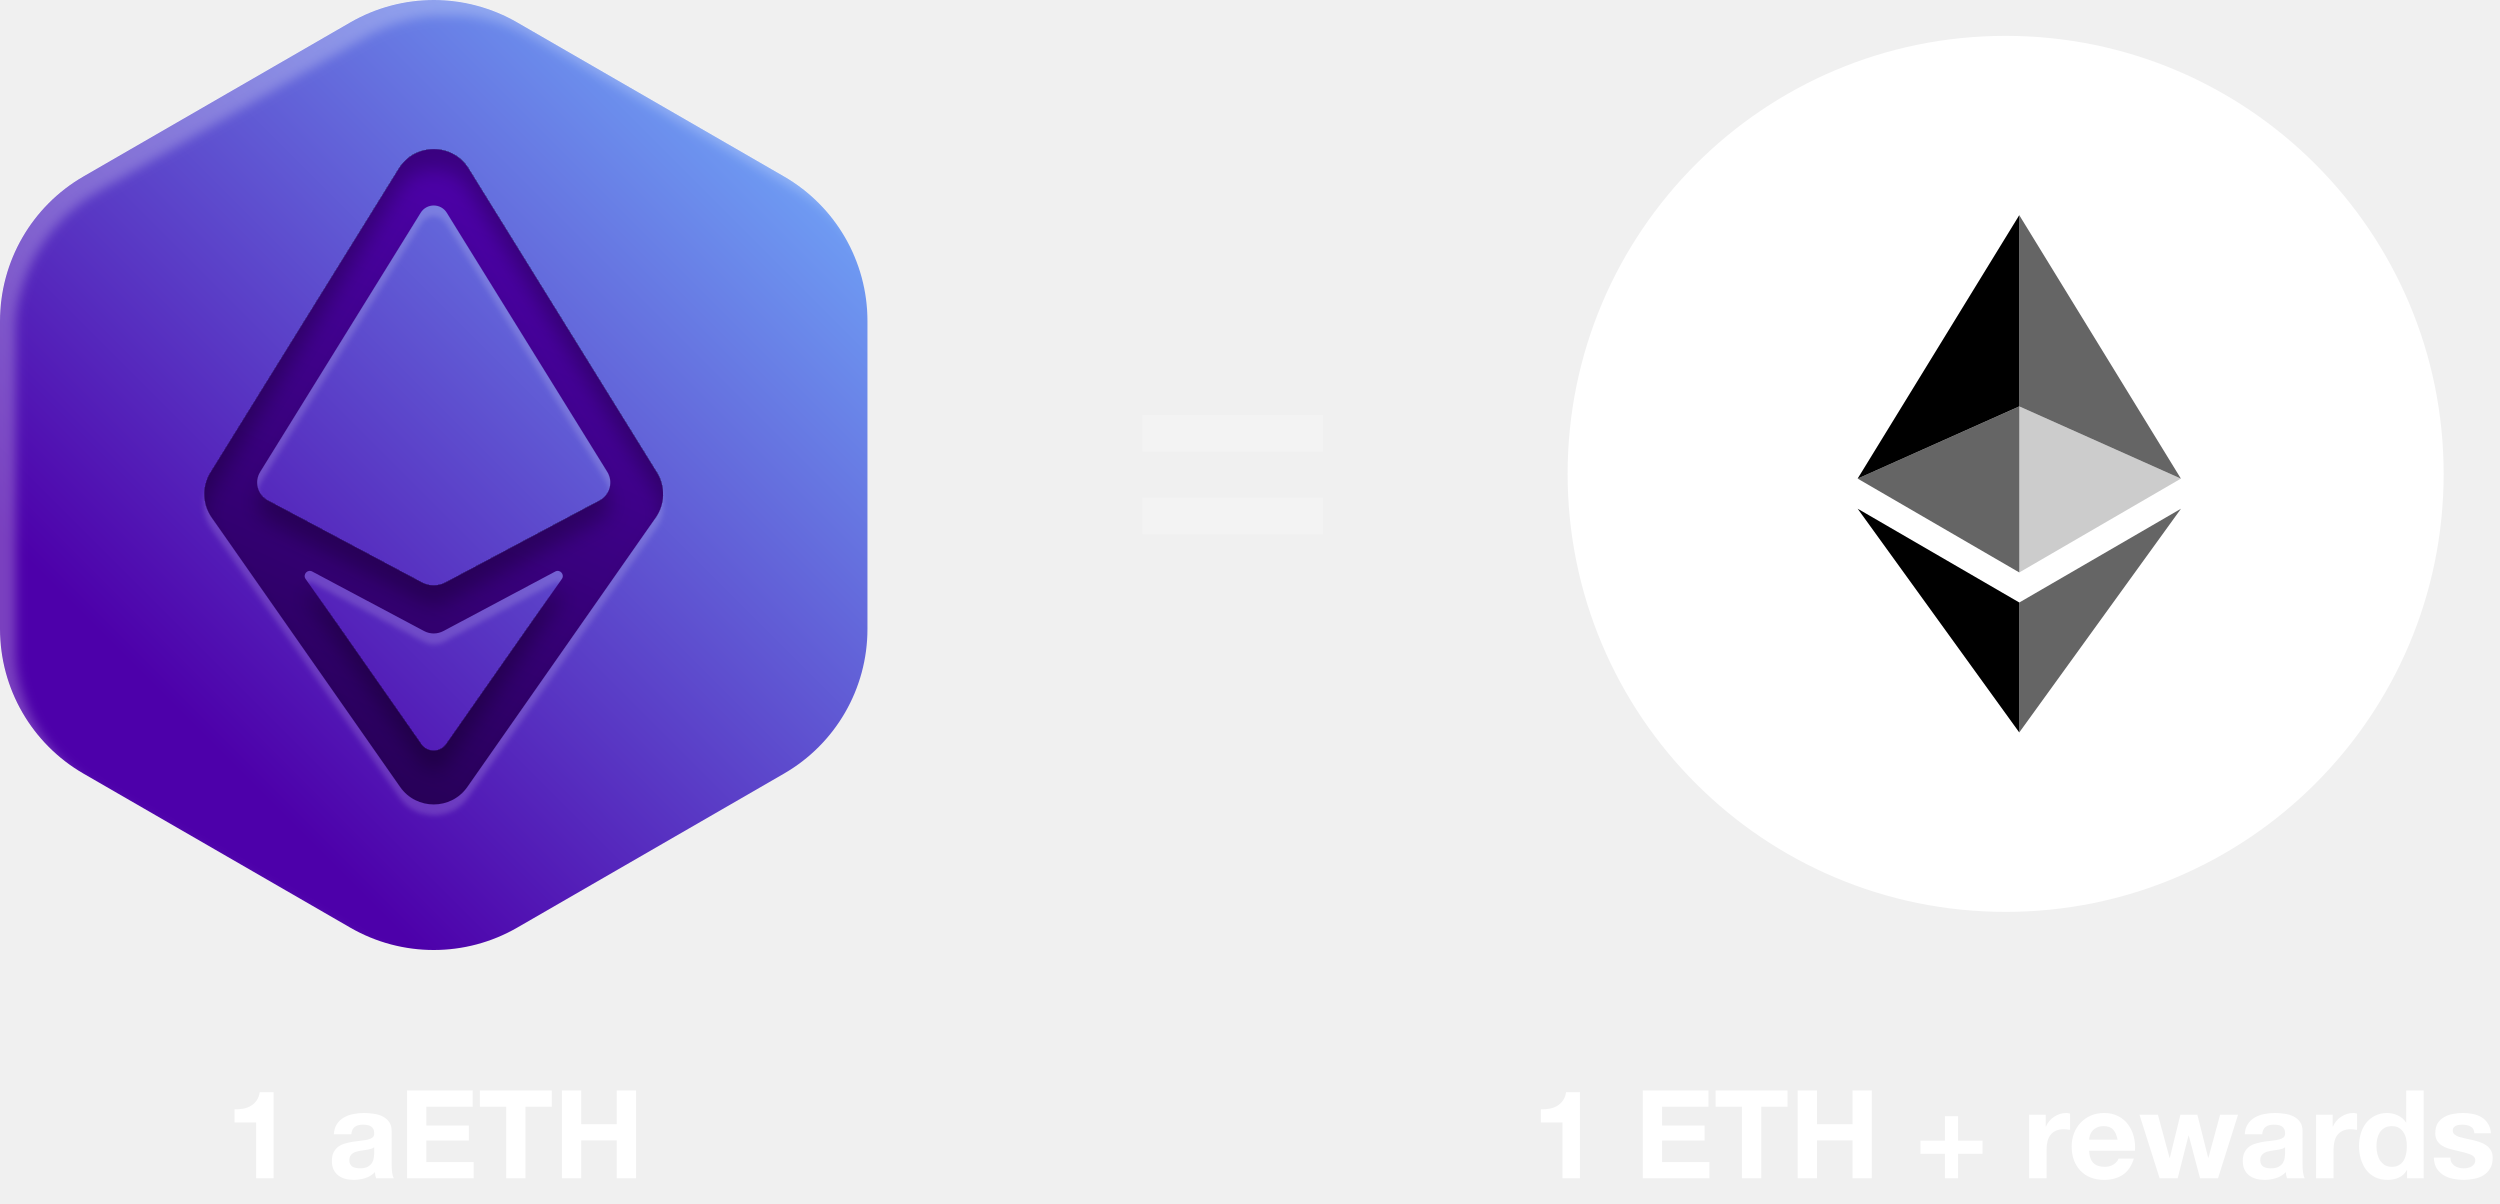
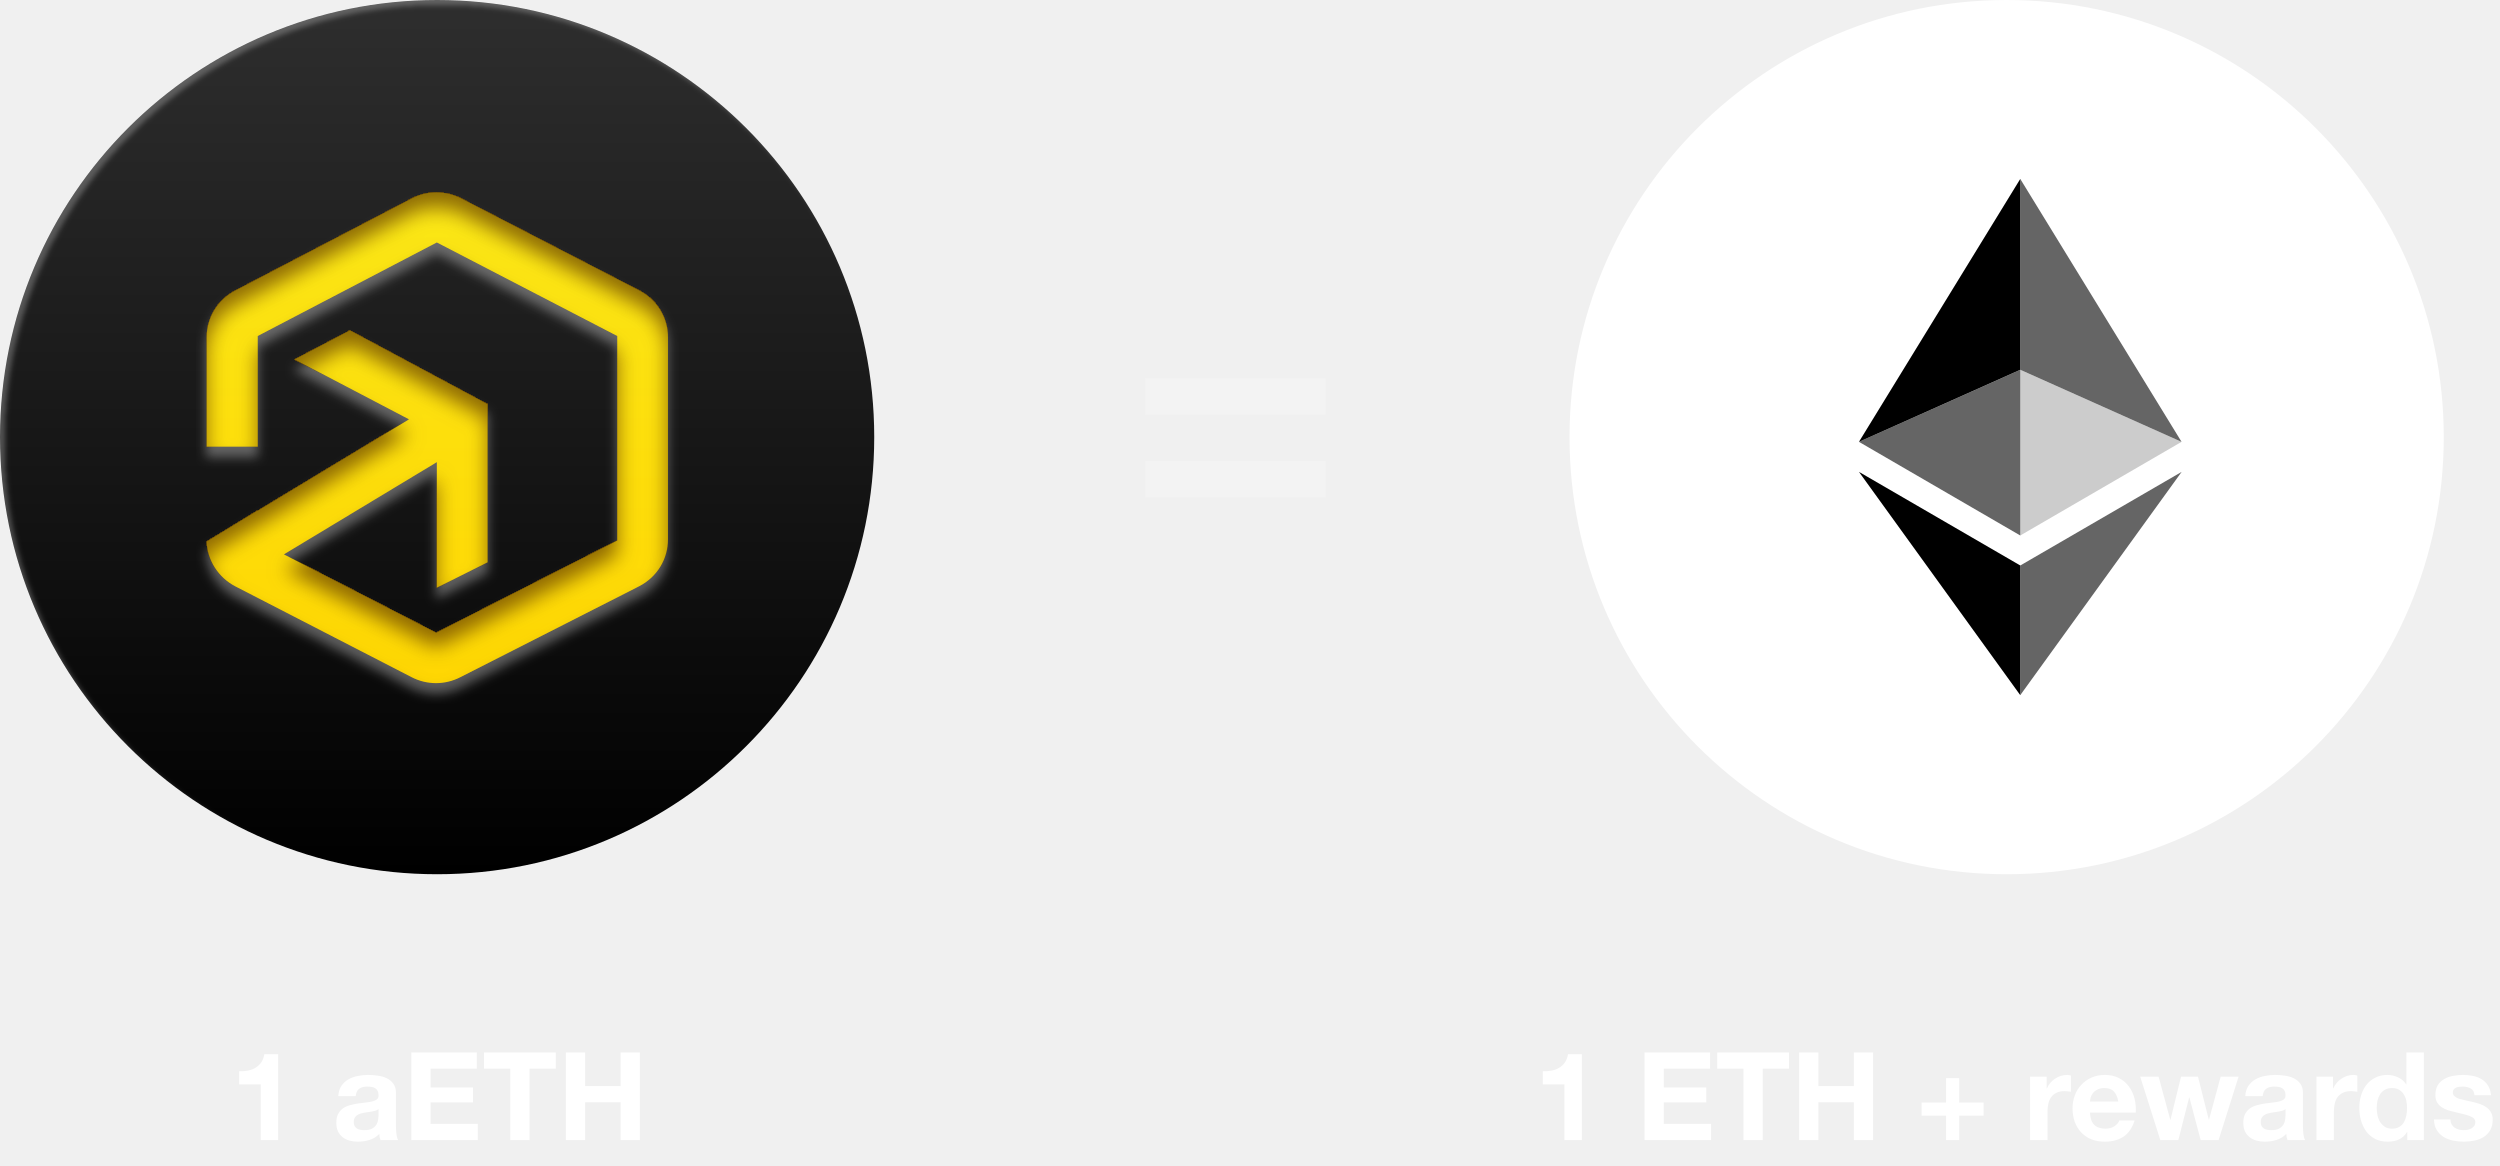
- <svg xmlns="http://www.w3.org/2000/svg" width="488" height="235" viewBox="0 0 488 235" fill="none">
-   <path d="M53.408 230V213.2H50.696C50.6 213.84 50.4 214.376 50.096 214.808C49.792 215.24 49.416 215.592 48.968 215.864C48.536 216.12 48.04 216.304 47.48 216.416C46.936 216.512 46.368 216.552 45.776 216.536V219.104H50V230H53.408ZM65.168 221.408C65.216 220.608 65.416 219.944 65.768 219.416C66.12 218.888 66.568 218.464 67.112 218.144C67.656 217.824 68.264 217.6 68.936 217.472C69.624 217.328 70.312 217.256 71 217.256C71.624 217.256 72.256 217.304 72.896 217.4C73.536 217.48 74.12 217.648 74.648 217.904C75.176 218.16 75.608 218.52 75.944 218.984C76.28 219.432 76.448 220.032 76.448 220.784V227.24C76.448 227.8 76.48 228.336 76.544 228.848C76.608 229.36 76.72 229.744 76.88 230H73.424C73.36 229.808 73.304 229.616 73.256 229.424C73.224 229.216 73.2 229.008 73.184 228.8C72.64 229.36 72 229.752 71.264 229.976C70.528 230.2 69.776 230.312 69.008 230.312C68.416 230.312 67.864 230.24 67.352 230.096C66.84 229.952 66.392 229.728 66.008 229.424C65.624 229.12 65.32 228.736 65.096 228.272C64.888 227.808 64.784 227.256 64.784 226.616C64.784 225.912 64.904 225.336 65.144 224.888C65.4 224.424 65.72 224.056 66.104 223.784C66.504 223.512 66.952 223.312 67.448 223.184C67.96 223.04 68.472 222.928 68.984 222.848C69.496 222.768 70 222.704 70.496 222.656C70.992 222.608 71.432 222.536 71.816 222.44C72.2 222.344 72.504 222.208 72.728 222.032C72.952 221.84 73.056 221.568 73.04 221.216C73.04 220.848 72.976 220.56 72.848 220.352C72.736 220.128 72.576 219.96 72.368 219.848C72.176 219.72 71.944 219.64 71.672 219.608C71.416 219.56 71.136 219.536 70.832 219.536C70.16 219.536 69.632 219.68 69.248 219.968C68.864 220.256 68.64 220.736 68.576 221.408H65.168ZM73.04 223.928C72.896 224.056 72.712 224.16 72.488 224.24C72.28 224.304 72.048 224.36 71.792 224.408C71.552 224.456 71.296 224.496 71.024 224.528C70.752 224.56 70.48 224.6 70.208 224.648C69.952 224.696 69.696 224.76 69.44 224.84C69.2 224.92 68.984 225.032 68.792 225.176C68.616 225.304 68.472 225.472 68.36 225.68C68.248 225.888 68.192 226.152 68.192 226.472C68.192 226.776 68.248 227.032 68.36 227.24C68.472 227.448 68.624 227.616 68.816 227.744C69.008 227.856 69.232 227.936 69.488 227.984C69.744 228.032 70.008 228.056 70.28 228.056C70.952 228.056 71.472 227.944 71.84 227.72C72.208 227.496 72.48 227.232 72.656 226.928C72.832 226.608 72.936 226.288 72.968 225.968C73.016 225.648 73.04 225.392 73.04 225.2V223.928ZM79.453 212.864V230H92.461V226.832H83.221V222.632H91.525V219.704H83.221V216.032H92.269V212.864H79.453ZM98.807 216.032V230H102.575V216.032H107.711V212.864H93.671V216.032H98.807ZM109.687 212.864V230H113.455V222.608H120.391V230H124.159V212.864H120.391V219.44H113.455V212.864H109.687Z" fill="white" />
-   <path d="M308.408 230V213.2H305.696C305.6 213.84 305.4 214.376 305.096 214.808C304.792 215.24 304.416 215.592 303.968 215.864C303.536 216.12 303.04 216.304 302.48 216.416C301.936 216.512 301.368 216.552 300.776 216.536V219.104H305V230H308.408ZM320.672 212.864V230H333.68V226.832H324.44V222.632H332.744V219.704H324.44V216.032H333.488V212.864H320.672ZM340.026 216.032V230H343.794V216.032H348.93V212.864H334.89V216.032H340.026ZM350.906 212.864V230H354.674V222.608H361.61V230H365.378V212.864H361.61V219.44H354.674V212.864H350.906ZM382.215 222.656V217.88H379.647V222.656H374.871V225.224H379.647V230H382.215V225.224H386.991V222.656H382.215ZM396.085 217.592V230H399.493V224.408C399.493 223.848 399.549 223.328 399.661 222.848C399.773 222.368 399.957 221.952 400.213 221.6C400.485 221.232 400.837 220.944 401.269 220.736C401.701 220.528 402.229 220.424 402.853 220.424C403.061 220.424 403.277 220.44 403.501 220.472C403.725 220.488 403.917 220.512 404.077 220.544V217.376C403.805 217.296 403.557 217.256 403.333 217.256C402.901 217.256 402.485 217.32 402.085 217.448C401.685 217.576 401.309 217.76 400.957 218C400.605 218.224 400.293 218.504 400.021 218.84C399.749 219.16 399.533 219.512 399.373 219.896H399.325V217.592H396.085ZM413.343 222.464H407.799C407.815 222.224 407.863 221.952 407.943 221.648C408.039 221.344 408.191 221.056 408.399 220.784C408.623 220.512 408.911 220.288 409.263 220.112C409.631 219.92 410.087 219.824 410.631 219.824C411.463 219.824 412.079 220.048 412.479 220.496C412.895 220.944 413.183 221.6 413.343 222.464ZM407.799 224.624H416.751C416.815 223.664 416.735 222.744 416.511 221.864C416.287 220.984 415.919 220.2 415.407 219.512C414.911 218.824 414.271 218.28 413.487 217.88C412.703 217.464 411.783 217.256 410.727 217.256C409.783 217.256 408.919 217.424 408.135 217.76C407.367 218.096 406.703 218.56 406.143 219.152C405.583 219.728 405.151 220.416 404.847 221.216C404.543 222.016 404.391 222.88 404.391 223.808C404.391 224.768 404.535 225.648 404.823 226.448C405.127 227.248 405.551 227.936 406.095 228.512C406.639 229.088 407.303 229.536 408.087 229.856C408.871 230.16 409.751 230.312 410.727 230.312C412.135 230.312 413.335 229.992 414.327 229.352C415.319 228.712 416.055 227.648 416.535 226.16H413.535C413.423 226.544 413.119 226.912 412.623 227.264C412.127 227.6 411.535 227.768 410.847 227.768C409.887 227.768 409.151 227.52 408.639 227.024C408.127 226.528 407.847 225.728 407.799 224.624ZM432.957 230L436.869 217.592H433.365L431.085 225.992H431.037L428.925 217.592H425.613L423.549 226.016H423.501L421.221 217.592H417.621L421.557 230H425.085L427.197 221.672H427.245L429.453 230H432.957ZM438.175 221.408C438.223 220.608 438.423 219.944 438.775 219.416C439.127 218.888 439.575 218.464 440.119 218.144C440.663 217.824 441.271 217.6 441.943 217.472C442.631 217.328 443.319 217.256 444.007 217.256C444.631 217.256 445.263 217.304 445.903 217.4C446.543 217.48 447.127 217.648 447.655 217.904C448.183 218.16 448.615 218.52 448.951 218.984C449.287 219.432 449.455 220.032 449.455 220.784V227.24C449.455 227.8 449.487 228.336 449.551 228.848C449.615 229.36 449.727 229.744 449.887 230H446.431C446.367 229.808 446.311 229.616 446.263 229.424C446.231 229.216 446.207 229.008 446.191 228.8C445.647 229.36 445.007 229.752 444.271 229.976C443.535 230.2 442.783 230.312 442.015 230.312C441.423 230.312 440.871 230.24 440.359 230.096C439.847 229.952 439.399 229.728 439.015 229.424C438.631 229.12 438.327 228.736 438.103 228.272C437.895 227.808 437.791 227.256 437.791 226.616C437.791 225.912 437.911 225.336 438.151 224.888C438.407 224.424 438.727 224.056 439.111 223.784C439.511 223.512 439.959 223.312 440.455 223.184C440.967 223.04 441.479 222.928 441.991 222.848C442.503 222.768 443.007 222.704 443.503 222.656C443.999 222.608 444.439 222.536 444.823 222.44C445.207 222.344 445.511 222.208 445.735 222.032C445.959 221.84 446.063 221.568 446.047 221.216C446.047 220.848 445.983 220.56 445.855 220.352C445.743 220.128 445.583 219.96 445.375 219.848C445.183 219.72 444.951 219.64 444.679 219.608C444.423 219.56 444.143 219.536 443.839 219.536C443.167 219.536 442.639 219.68 442.255 219.968C441.871 220.256 441.647 220.736 441.583 221.408H438.175ZM446.047 223.928C445.903 224.056 445.719 224.16 445.495 224.24C445.287 224.304 445.055 224.36 444.799 224.408C444.559 224.456 444.303 224.496 444.031 224.528C443.759 224.56 443.487 224.6 443.215 224.648C442.959 224.696 442.703 224.76 442.447 224.84C442.207 224.92 441.991 225.032 441.799 225.176C441.623 225.304 441.479 225.472 441.367 225.68C441.255 225.888 441.199 226.152 441.199 226.472C441.199 226.776 441.255 227.032 441.367 227.24C441.479 227.448 441.631 227.616 441.823 227.744C442.015 227.856 442.239 227.936 442.495 227.984C442.751 228.032 443.015 228.056 443.287 228.056C443.959 228.056 444.479 227.944 444.847 227.72C445.215 227.496 445.487 227.232 445.663 226.928C445.839 226.608 445.943 226.288 445.975 225.968C446.023 225.648 446.047 225.392 446.047 225.2V223.928ZM452.101 217.592V230H455.509V224.408C455.509 223.848 455.565 223.328 455.677 222.848C455.789 222.368 455.973 221.952 456.229 221.6C456.501 221.232 456.853 220.944 457.285 220.736C457.717 220.528 458.245 220.424 458.869 220.424C459.077 220.424 459.293 220.44 459.517 220.472C459.741 220.488 459.933 220.512 460.093 220.544V217.376C459.821 217.296 459.573 217.256 459.349 217.256C458.917 217.256 458.501 217.32 458.101 217.448C457.701 217.576 457.325 217.76 456.973 218C456.621 218.224 456.309 218.504 456.037 218.84C455.765 219.16 455.549 219.512 455.389 219.896H455.341V217.592H452.101ZM469.815 223.76C469.815 224.272 469.767 224.768 469.671 225.248C469.575 225.728 469.415 226.16 469.191 226.544C468.967 226.912 468.663 227.208 468.279 227.432C467.911 227.656 467.447 227.768 466.887 227.768C466.359 227.768 465.903 227.656 465.519 227.432C465.151 227.192 464.839 226.888 464.583 226.52C464.343 226.136 464.167 225.704 464.055 225.224C463.943 224.744 463.887 224.264 463.887 223.784C463.887 223.272 463.935 222.784 464.031 222.32C464.143 221.84 464.311 221.416 464.535 221.048C464.775 220.68 465.087 220.384 465.471 220.16C465.855 219.936 466.327 219.824 466.887 219.824C467.447 219.824 467.911 219.936 468.279 220.16C468.647 220.384 468.943 220.68 469.167 221.048C469.407 221.4 469.575 221.816 469.671 222.296C469.767 222.76 469.815 223.248 469.815 223.76ZM469.863 228.416V230H473.103V212.864H469.695V219.104H469.647C469.263 218.496 468.735 218.04 468.063 217.736C467.407 217.416 466.711 217.256 465.975 217.256C465.063 217.256 464.263 217.44 463.575 217.808C462.887 218.16 462.311 218.632 461.847 219.224C461.399 219.816 461.055 220.504 460.815 221.288C460.591 222.056 460.479 222.856 460.479 223.688C460.479 224.552 460.591 225.384 460.815 226.184C461.055 226.984 461.399 227.696 461.847 228.32C462.311 228.928 462.895 229.416 463.599 229.784C464.303 230.136 465.119 230.312 466.047 230.312C466.863 230.312 467.591 230.168 468.231 229.88C468.887 229.576 469.415 229.088 469.815 228.416H469.863ZM478.319 225.968H475.079C475.111 226.8 475.295 227.496 475.631 228.056C475.983 228.6 476.423 229.04 476.951 229.376C477.495 229.712 478.111 229.952 478.799 230.096C479.487 230.24 480.191 230.312 480.911 230.312C481.615 230.312 482.303 230.24 482.975 230.096C483.663 229.968 484.271 229.736 484.799 229.4C485.327 229.064 485.751 228.624 486.071 228.08C486.407 227.52 486.575 226.832 486.575 226.016C486.575 225.44 486.463 224.96 486.239 224.576C486.015 224.176 485.719 223.848 485.351 223.592C484.983 223.32 484.559 223.104 484.079 222.944C483.615 222.784 483.135 222.648 482.639 222.536C482.159 222.424 481.687 222.32 481.223 222.224C480.759 222.128 480.343 222.024 479.975 221.912C479.623 221.784 479.335 221.624 479.111 221.432C478.887 221.24 478.775 220.992 478.775 220.688C478.775 220.432 478.839 220.232 478.967 220.088C479.095 219.928 479.247 219.808 479.423 219.728C479.615 219.648 479.823 219.6 480.047 219.584C480.271 219.552 480.479 219.536 480.671 219.536C481.279 219.536 481.807 219.656 482.255 219.896C482.703 220.12 482.951 220.56 482.999 221.216H486.239C486.175 220.448 485.975 219.816 485.639 219.32C485.319 218.808 484.911 218.4 484.415 218.096C483.919 217.792 483.351 217.576 482.711 217.448C482.087 217.32 481.439 217.256 480.767 217.256C480.095 217.256 479.439 217.32 478.799 217.448C478.159 217.56 477.583 217.768 477.071 218.072C476.559 218.36 476.143 218.76 475.823 219.272C475.519 219.784 475.367 220.44 475.367 221.24C475.367 221.784 475.479 222.248 475.703 222.632C475.927 223 476.223 223.312 476.591 223.568C476.959 223.808 477.375 224.008 477.839 224.168C478.319 224.312 478.807 224.44 479.303 224.552C480.519 224.808 481.463 225.064 482.135 225.32C482.823 225.576 483.167 225.96 483.167 226.472C483.167 226.776 483.095 227.032 482.951 227.24C482.807 227.432 482.623 227.592 482.399 227.72C482.191 227.832 481.951 227.92 481.679 227.984C481.423 228.032 481.175 228.056 480.935 228.056C480.599 228.056 480.271 228.016 479.951 227.936C479.647 227.856 479.375 227.736 479.135 227.576C478.895 227.4 478.695 227.184 478.535 226.928C478.391 226.656 478.319 226.336 478.319 225.968Z" fill="white" />
+ <svg xmlns="http://www.w3.org/2000/svg" fill="none" viewBox="0 0 489 228">
+   <path fill="#fff" d="M54.408 223v-16.8h-2.712c-.096.64-.296 1.176-.6 1.608-.304.432-.68.784-1.128 1.056-.432.256-.928.44-1.488.552a8.47 8.47 0 01-1.704.12v2.568H51V223h3.408zm11.76-8.592c.048-.8.248-1.464.6-1.992s.8-.952 1.344-1.272a5.652 5.652 0 011.824-.672 10.05 10.05 0 012.064-.216c.624 0 1.256.048 1.896.144a5.57 5.57 0 011.752.504c.528.256.96.616 1.296 1.08.336.448.504 1.048.504 1.8v6.456c0 .56.032 1.096.096 1.608s.176.896.336 1.152h-3.456a7.815 7.815 0 01-.168-.576 8.277 8.277 0 01-.072-.624 4.441 4.441 0 01-1.92 1.176 7.706 7.706 0 01-2.256.336 6.095 6.095 0 01-1.656-.216 3.792 3.792 0 01-1.344-.672 3.243 3.243 0 01-.912-1.152c-.208-.464-.312-1.016-.312-1.656 0-.704.12-1.28.36-1.728.256-.464.576-.832.96-1.104.4-.272.848-.472 1.344-.6a13.192 13.192 0 011.536-.336 26.05 26.05 0 011.512-.192c.496-.048.936-.12 1.32-.216s.688-.232.912-.408c.224-.192.328-.464.312-.816 0-.368-.064-.656-.192-.864a1.128 1.128 0 00-.48-.504 1.565 1.565 0 00-.696-.24 4.566 4.566 0 00-.84-.072c-.672 0-1.2.144-1.584.432-.384.288-.608.768-.672 1.44h-3.408zm7.872 2.52a1.662 1.662 0 01-.552.312c-.208.064-.44.12-.696.168-.24.048-.496.088-.768.12s-.544.072-.816.12a6.734 6.734 0 00-.768.192c-.24.08-.456.192-.648.336-.176.128-.32.296-.432.504-.112.208-.168.472-.168.792 0 .304.056.56.168.768.112.208.264.376.456.504.192.112.416.192.672.24.256.048.52.072.792.072.672 0 1.192-.112 1.56-.336.368-.224.64-.488.816-.792.176-.32.28-.64.312-.96a5.45 5.45 0 00.072-.768v-1.272zm6.413-11.064V223H93.46v-3.168h-9.24v-4.2h8.304v-2.928H84.22v-3.672h9.048v-3.168H80.453zm19.354 3.168V223h3.768v-13.968h5.136v-3.168h-14.04v3.168h5.136zm10.88-3.168V223h3.768v-7.392h6.936V223h3.768v-17.136h-3.768v6.576h-6.936v-6.576h-3.768zM309.408 223v-16.8h-2.712c-.096.64-.296 1.176-.6 1.608-.304.432-.68.784-1.128 1.056-.432.256-.928.44-1.488.552a8.47 8.47 0 01-1.704.12v2.568H306V223h3.408zm12.264-17.136V223h13.008v-3.168h-9.24v-4.2h8.304v-2.928h-8.304v-3.672h9.048v-3.168h-12.816zm19.354 3.168V223h3.768v-13.968h5.136v-3.168h-14.04v3.168h5.136zm10.88-3.168V223h3.768v-7.392h6.936V223h3.768v-17.136h-3.768v6.576h-6.936v-6.576h-3.768zm31.309 9.792v-4.776h-2.568v4.776h-4.776v2.568h4.776V223h2.568v-4.776h4.776v-2.568h-4.776zm13.87-5.064V223h3.408v-5.592c0-.56.056-1.08.168-1.56.112-.48.296-.896.552-1.248a2.798 2.798 0 011.056-.864c.432-.208.96-.312 1.584-.312.208 0 .424.016.648.048.224.016.416.04.576.072v-3.168c-.272-.08-.52-.12-.744-.12a4.07 4.07 0 00-1.248.192c-.4.128-.776.312-1.128.552a3.88 3.88 0 00-.936.84c-.272.32-.488.672-.648 1.056h-.048v-2.304h-3.24zm17.258 4.872h-5.544a4.4 4.4 0 01.144-.816c.096-.304.248-.592.456-.864.224-.272.512-.496.864-.672.368-.192.824-.288 1.368-.288.832 0 1.448.224 1.848.672.416.448.704 1.104.864 1.968zm-5.544 2.16h8.952a8.76 8.76 0 00-.24-2.76 6.637 6.637 0 00-1.104-2.352 5.29 5.29 0 00-1.92-1.632c-.784-.416-1.704-.624-2.76-.624-.944 0-1.808.168-2.592.504-.768.336-1.432.8-1.992 1.392a5.955 5.955 0 00-1.296 2.064 7.237 7.237 0 00-.456 2.592c0 .96.144 1.84.432 2.64.304.8.728 1.488 1.272 2.064a5.62 5.62 0 001.992 1.344c.784.304 1.664.456 2.64.456 1.408 0 2.608-.32 3.6-.96.992-.64 1.728-1.704 2.208-3.192h-3c-.112.384-.416.752-.912 1.104-.496.336-1.088.504-1.776.504-.96 0-1.696-.248-2.208-.744-.512-.496-.792-1.296-.84-2.4zM433.957 223l3.912-12.408h-3.504l-2.28 8.4h-.048l-2.112-8.4h-3.312l-2.064 8.424h-.048l-2.28-8.424h-3.6L422.557 223h3.528l2.112-8.328h.048l2.208 8.328h3.504zm5.218-8.592c.048-.8.248-1.464.6-1.992s.8-.952 1.344-1.272a5.652 5.652 0 011.824-.672 10.05 10.05 0 012.064-.216c.624 0 1.256.048 1.896.144a5.57 5.57 0 011.752.504c.528.256.96.616 1.296 1.08.336.448.504 1.048.504 1.8v6.456c0 .56.032 1.096.096 1.608s.176.896.336 1.152h-3.456a7.815 7.815 0 01-.168-.576 8.277 8.277 0 01-.072-.624 4.441 4.441 0 01-1.92 1.176 7.706 7.706 0 01-2.256.336 6.095 6.095 0 01-1.656-.216 3.792 3.792 0 01-1.344-.672 3.243 3.243 0 01-.912-1.152c-.208-.464-.312-1.016-.312-1.656 0-.704.12-1.28.36-1.728.256-.464.576-.832.96-1.104.4-.272.848-.472 1.344-.6a13.192 13.192 0 011.536-.336 26.05 26.05 0 011.512-.192c.496-.048.936-.12 1.32-.216s.688-.232.912-.408c.224-.192.328-.464.312-.816 0-.368-.064-.656-.192-.864a1.128 1.128 0 00-.48-.504 1.565 1.565 0 00-.696-.24 4.566 4.566 0 00-.84-.072c-.672 0-1.2.144-1.584.432-.384.288-.608.768-.672 1.44h-3.408zm7.872 2.52a1.662 1.662 0 01-.552.312c-.208.064-.44.12-.696.168-.24.048-.496.088-.768.12s-.544.072-.816.12a6.734 6.734 0 00-.768.192c-.24.08-.456.192-.648.336-.176.128-.32.296-.432.504-.112.208-.168.472-.168.792 0 .304.056.56.168.768.112.208.264.376.456.504.192.112.416.192.672.24.256.048.52.072.792.072.672 0 1.192-.112 1.56-.336.368-.224.64-.488.816-.792.176-.32.28-.64.312-.96a5.45 5.45 0 00.072-.768v-1.272zm6.054-6.336V223h3.408v-5.592c0-.56.056-1.08.168-1.56.112-.48.296-.896.552-1.248a2.798 2.798 0 011.056-.864c.432-.208.96-.312 1.584-.312.208 0 .424.016.648.048.224.016.416.04.576.072v-3.168c-.272-.08-.52-.12-.744-.12a4.07 4.07 0 00-1.248.192c-.4.128-.776.312-1.128.552a3.88 3.88 0 00-.936.84c-.272.32-.488.672-.648 1.056h-.048v-2.304h-3.24zm17.714 6.168a7.57 7.57 0 01-.144 1.488c-.096.48-.256.912-.48 1.296a2.555 2.555 0 01-.912.888c-.368.224-.832.336-1.392.336-.528 0-.984-.112-1.368-.336a3.384 3.384 0 01-.936-.912 4.245 4.245 0 01-.528-1.296 6.318 6.318 0 01-.168-1.44c0-.512.048-1 .144-1.464.112-.48.28-.904.504-1.272.24-.368.552-.664.936-.888.384-.224.856-.336 1.416-.336.56 0 1.024.112 1.392.336.368.224.664.52.888.888.24.352.408.768.504 1.248.096.464.144.952.144 1.464zm.048 4.656V223h3.24v-17.136h-3.408v6.24h-.048a3.569 3.569 0 00-1.584-1.368 4.701 4.701 0 00-2.088-.48c-.912 0-1.712.184-2.4.552a5.14 5.14 0 00-1.728 1.416 6.575 6.575 0 00-1.032 2.064 8.528 8.528 0 00-.336 2.4c0 .864.112 1.696.336 2.496.24.8.584 1.512 1.032 2.136a5.203 5.203 0 001.752 1.464c.704.352 1.52.528 2.448.528.816 0 1.544-.144 2.184-.432.656-.304 1.184-.792 1.584-1.464h.048zm8.456-2.448h-3.24c.032.832.216 1.528.552 2.088.352.544.792.984 1.32 1.32.544.336 1.16.576 1.848.72.688.144 1.392.216 2.112.216.704 0 1.392-.072 2.064-.216a5.097 5.097 0 001.824-.696 3.864 3.864 0 001.272-1.32c.336-.56.504-1.248.504-2.064 0-.576-.112-1.056-.336-1.44-.224-.4-.52-.728-.888-.984a4.535 4.535 0 00-1.272-.648c-.464-.16-.944-.296-1.44-.408-.48-.112-.952-.216-1.416-.312-.464-.096-.88-.2-1.248-.312a2.769 2.769 0 01-.864-.48.935.935 0 01-.336-.744c0-.256.064-.456.192-.6.128-.16.28-.28.456-.36.192-.08.4-.128.624-.144.224-.032.432-.048.624-.048.608 0 1.136.12 1.584.36.448.224.696.664.744 1.32h3.24c-.064-.768-.264-1.4-.6-1.896a3.729 3.729 0 00-1.224-1.224 5.172 5.172 0 00-1.704-.648 9.652 9.652 0 00-1.944-.192c-.672 0-1.328.064-1.968.192-.64.112-1.216.32-1.728.624a3.447 3.447 0 00-1.248 1.2c-.304.512-.456 1.168-.456 1.968 0 .544.112 1.008.336 1.392.224.368.52.68.888.936.368.24.784.44 1.248.6.48.144.968.272 1.464.384 1.216.256 2.16.512 2.832.768.688.256 1.032.64 1.032 1.152 0 .304-.072.56-.216.768a1.788 1.788 0 01-.552.48c-.208.112-.448.2-.72.264a4.035 4.035 0 01-1.728-.048c-.304-.08-.576-.2-.816-.36a2.32 2.32 0 01-.6-.648 2.024 2.024 0 01-.216-.96z" />
+   <path fill="#fff" d="M259.28 97.28H224v-7.14h35.28v7.14zm0-16.14H224V74h35.28v7.14z" opacity=".2" />
+   <path fill="#fff" d="M392.5 171c47.22 0 85.5-38.28 85.5-85.5S439.72 0 392.5 0 307 38.28 307 85.5s38.28 85.5 85.5 85.5z" />
+   <path fill="#000" fill-opacity=".602" d="M395.163 35v37.326l31.548 14.097L395.163 35z" />
+   <path fill="#000" d="M395.163 35l-31.552 51.423 31.552-14.097V35z" />
+   <path fill="#000" fill-opacity=".602" d="M395.163 110.611v25.362l31.569-43.676-31.569 18.314z" />
+   <path fill="#000" d="M395.163 135.973v-25.366l-31.552-18.31 31.552 43.676z" />
+   <path fill="#000" fill-opacity=".2" d="M395.163 104.742l31.548-18.318-31.548-14.088v32.406z" />
+   <path fill="#000" fill-opacity=".602" d="M363.611 86.424l31.552 18.318V72.336l-31.552 14.088z" />
  <g filter="url(#filter0_i)">
-     <path d="M68.371 4.366C78.453 -1.455 90.875 -1.455 100.958 4.366L153.035 34.432C163.117 40.254 169.328 51.011 169.328 62.654V122.787C169.328 134.429 163.117 145.187 153.035 151.008L100.958 181.075C90.875 186.896 78.453 186.896 68.371 181.075L16.294 151.008C6.211 145.187 0 134.429 0 122.787V62.654C0 51.011 6.211 40.254 16.294 34.432L68.371 4.366Z" fill="url(#paint0_linear)" />
+     <circle cx="85.5" cy="85.5" r="85.5" fill="url(#paint0_linear)" />
  </g>
  <g filter="url(#filter1_di)">
-     <path fill-rule="evenodd" clip-rule="evenodd" d="M86.543 123.182C85.368 123.808 83.96 123.808 82.785 123.182L60.943 111.558C60.015 111.064 59.051 112.153 59.653 113.014L82.206 145.258C83.4 146.965 85.928 146.965 87.122 145.258L109.675 113.014C110.277 112.153 109.313 111.064 108.386 111.558L86.543 123.182ZM91.22 153.614C88.035 158.167 81.293 158.167 78.109 153.614L41.349 101.059C39.517 98.439 39.42 94.979 41.104 92.26L77.863 32.923C80.991 27.874 88.337 27.874 91.465 32.923L128.224 92.26C129.908 94.979 129.811 98.439 127.979 101.059L91.22 153.614ZM117.018 97.735C119.06 96.649 119.757 94.063 118.54 92.098L87.214 41.532C86.041 39.638 83.287 39.638 82.114 41.532L50.789 92.098C49.571 94.063 50.269 96.649 52.31 97.735L82.315 113.704C83.784 114.485 85.545 114.485 87.013 113.704L117.018 97.735Z" fill="url(#paint1_linear)" />
+     <path fill="url(#paint1_linear)" d="M85.314 123.767L55.54 108.436l29.904-18.038v24.544l4.281-2.126 5.644-2.834V79.06l-26.92-14.43-10.833 5.67 22.38 11.724L50.35 99.932v-.064l-9.925 6.055c.13 3.672 2.27 7.022 5.579 8.761l34.51 17.78a10.382 10.382 0 009.534 0l34.964-17.78c3.502-1.804 5.643-5.282 5.643-9.212V65.983c0-3.865-2.141-7.344-5.579-9.147L90.179 38.798a10.541 10.541 0 00-4.8-1.16c-1.687 0-3.308.387-4.8 1.16L46.005 56.836c-3.438 1.803-5.579 5.282-5.579 9.147V87.37h9.99V65.725L85.444 47.43l.13.065 35.157 18.23v40.005l-35.417 18.037z" />
  </g>
-   <path opacity="0.2" d="M258.28 104.28H223V97.14H258.28V104.28ZM258.28 88.14H223V81H258.28V88.14Z" fill="white" />
-   <path d="M391.5 178C438.72 178 477 139.72 477 92.5C477 45.28 438.72 7 391.5 7C344.28 7 306 45.28 306 92.5C306 139.72 344.28 178 391.5 178Z" fill="white" />
-   <path d="M394.163 42V79.326L425.711 93.423L394.163 42Z" fill="black" fill-opacity="0.602" />
-   <path d="M394.163 42L362.611 93.423L394.163 79.326V42Z" fill="black" />
-   <path d="M394.163 117.611V142.973L425.732 99.297L394.163 117.611Z" fill="black" fill-opacity="0.602" />
-   <path d="M394.163 142.973V117.607L362.611 99.297L394.163 142.973Z" fill="black" />
-   <path d="M394.163 111.742L425.711 93.424L394.163 79.336V111.742Z" fill="black" fill-opacity="0.2" />
-   <path d="M362.611 93.424L394.163 111.742V79.336L362.611 93.424Z" fill="black" fill-opacity="0.602" />
  <defs>
-     <filter id="filter0_i" x="0" y="0" width="171.328" height="187.441" filterUnits="userSpaceOnUse" color-interpolation-filters="sRGB">
+     <linearGradient id="paint0_linear" x1="85.5" x2="85.5" y1="0" y2="171" gradientUnits="userSpaceOnUse">
+       <stop stop-color="#2E2E2E" />
+       <stop offset="1" />
+     </linearGradient>
+     <linearGradient id="paint1_linear" x1="85.541" x2="85.541" y1="37.639" y2="143.584" gradientUnits="userSpaceOnUse">
+       <stop stop-color="#FBE716" />
+       <stop offset="1" stop-color="#FFD500" />
+     </linearGradient>
+     <filter id="filter0_i" width="172" height="172" x="0" y="0" color-interpolation-filters="sRGB" filterUnits="userSpaceOnUse">
      <feFlood flood-opacity="0" result="BackgroundImageFix" />
-       <feBlend mode="normal" in="SourceGraphic" in2="BackgroundImageFix" result="shape" />
-       <feColorMatrix in="SourceAlpha" type="matrix" values="0 0 0 0 0 0 0 0 0 0 0 0 0 0 0 0 0 0 127 0" result="hardAlpha" />
-       <feOffset dx="3" dy="3" />
+       <feBlend in="SourceGraphic" in2="BackgroundImageFix" result="shape" />
+       <feColorMatrix in="SourceAlpha" result="hardAlpha" values="0 0 0 0 0 0 0 0 0 0 0 0 0 0 0 0 0 0 127 0" />
+       <feOffset dx="1" dy="1" />
+       <feGaussianBlur stdDeviation=".5" />
+       <feComposite in2="hardAlpha" k2="-1" k3="1" operator="arithmetic" />
+       <feColorMatrix values="0 0 0 0 1 0 0 0 0 1 0 0 0 0 1 0 0 0 0.25 0" />
+       <feBlend in2="shape" result="effect1_innerShadow" />
+     </filter>
+     <filter id="filter1_di" width="94.23" height="99.985" x="38.426" y="37.639" color-interpolation-filters="sRGB" filterUnits="userSpaceOnUse">
+       <feFlood flood-opacity="0" result="BackgroundImageFix" />
+       <feColorMatrix in="SourceAlpha" values="0 0 0 0 0 0 0 0 0 0 0 0 0 0 0 0 0 0 127 0" />
+       <feOffset dy="2" />
      <feGaussianBlur stdDeviation="1" />
-       <feComposite in2="hardAlpha" operator="arithmetic" k2="-1" k3="1" />
-       <feColorMatrix type="matrix" values="0 0 0 0 1 0 0 0 0 1 0 0 0 0 1 0 0 0 0.25 0" />
-       <feBlend mode="normal" in2="shape" result="effect1_innerShadow" />
+       <feColorMatrix values="0 0 0 0 1 0 0 0 0 1 0 0 0 0 1 0 0 0 0.33 0" />
+       <feBlend in2="BackgroundImageFix" result="effect1_dropShadow" />
+       <feBlend in="SourceGraphic" in2="effect1_dropShadow" result="shape" />
+       <feColorMatrix in="SourceAlpha" result="hardAlpha" values="0 0 0 0 0 0 0 0 0 0 0 0 0 0 0 0 0 0 127 0" />
+       <feOffset dy="3" />
+       <feGaussianBlur stdDeviation="2" />
+       <feComposite in2="hardAlpha" k2="-1" k3="1" operator="arithmetic" />
+       <feColorMatrix values="0 0 0 0 0.433 0 0 0 0 0.286 0 0 0 0 0 0 0 0 0.78 0" />
+       <feBlend in2="shape" result="effect2_innerShadow" />
    </filter>
-     <filter id="filter1_di" x="38.905" y="29.136" width="91.518" height="131.893" filterUnits="userSpaceOnUse" color-interpolation-filters="sRGB">
-       <feFlood flood-opacity="0" result="BackgroundImageFix" />
-       <feColorMatrix in="SourceAlpha" type="matrix" values="0 0 0 0 0 0 0 0 0 0 0 0 0 0 0 0 0 0 127 0" />
-       <feOffset dy="2" />
-       <feGaussianBlur stdDeviation="0.5" />
-       <feColorMatrix type="matrix" values="0 0 0 0 1 0 0 0 0 1 0 0 0 0 1 0 0 0 0.15 0" />
-       <feBlend mode="normal" in2="BackgroundImageFix" result="effect1_dropShadow" />
-       <feBlend mode="normal" in="SourceGraphic" in2="effect1_dropShadow" result="shape" />
-       <feColorMatrix in="SourceAlpha" type="matrix" values="0 0 0 0 0 0 0 0 0 0 0 0 0 0 0 0 0 0 127 0" result="hardAlpha" />
-       <feOffset dy="4" />
-       <feGaussianBlur stdDeviation="2" />
-       <feComposite in2="hardAlpha" operator="arithmetic" k2="-1" k3="1" />
-       <feColorMatrix type="matrix" values="0 0 0 0 0 0 0 0 0 0 0 0 0 0 0 0 0 0 0.25 0" />
-       <feBlend mode="normal" in2="shape" result="effect2_innerShadow" />
-     </filter>
-     <linearGradient id="paint0_linear" x1="145.148" y1="-12.168" x2="14.495" y2="118.486" gradientUnits="userSpaceOnUse">
-       <stop stop-color="#9ECAFC" />
-       <stop offset="0" stop-color="#74B5FF" />
-       <stop offset="1" stop-color="#4D00AA" />
-     </linearGradient>
-     <linearGradient id="paint1_linear" x1="69.134" y1="165.533" x2="122.539" y2="46.359" gradientUnits="userSpaceOnUse">
-       <stop stop-color="#23004F" />
-       <stop offset="1" stop-color="#4D01AA" />
-     </linearGradient>
  </defs>
</svg>
